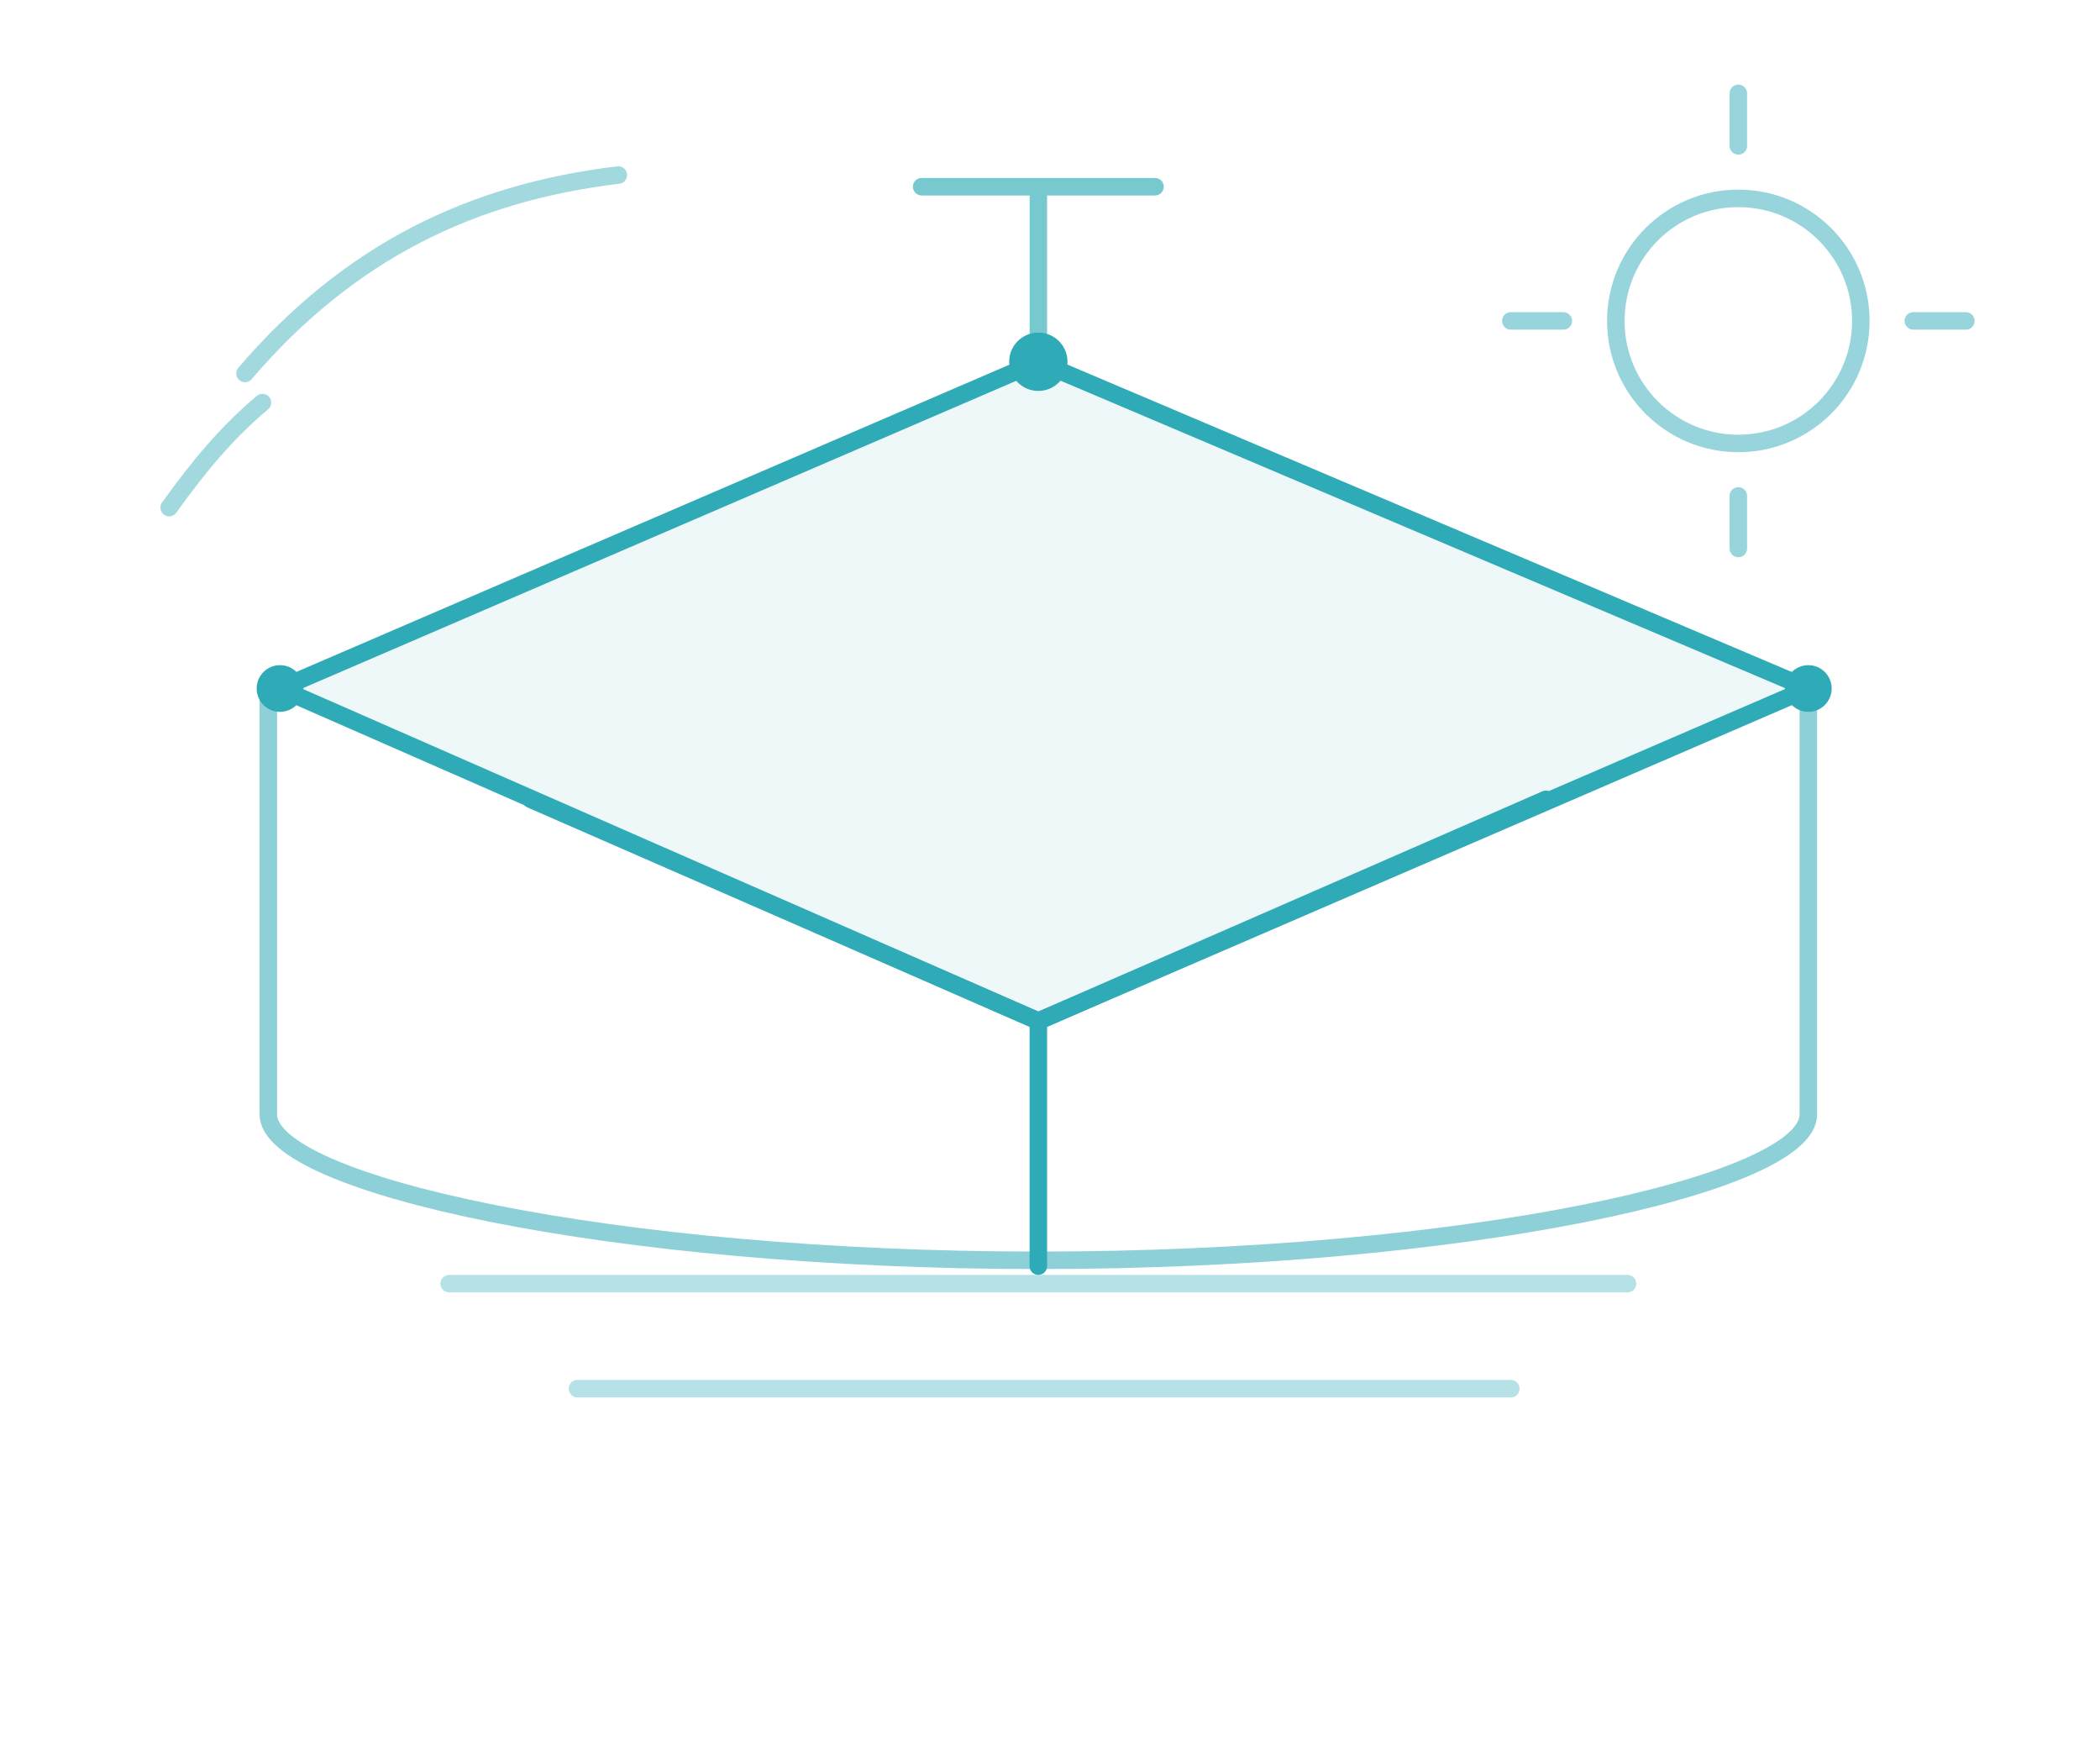
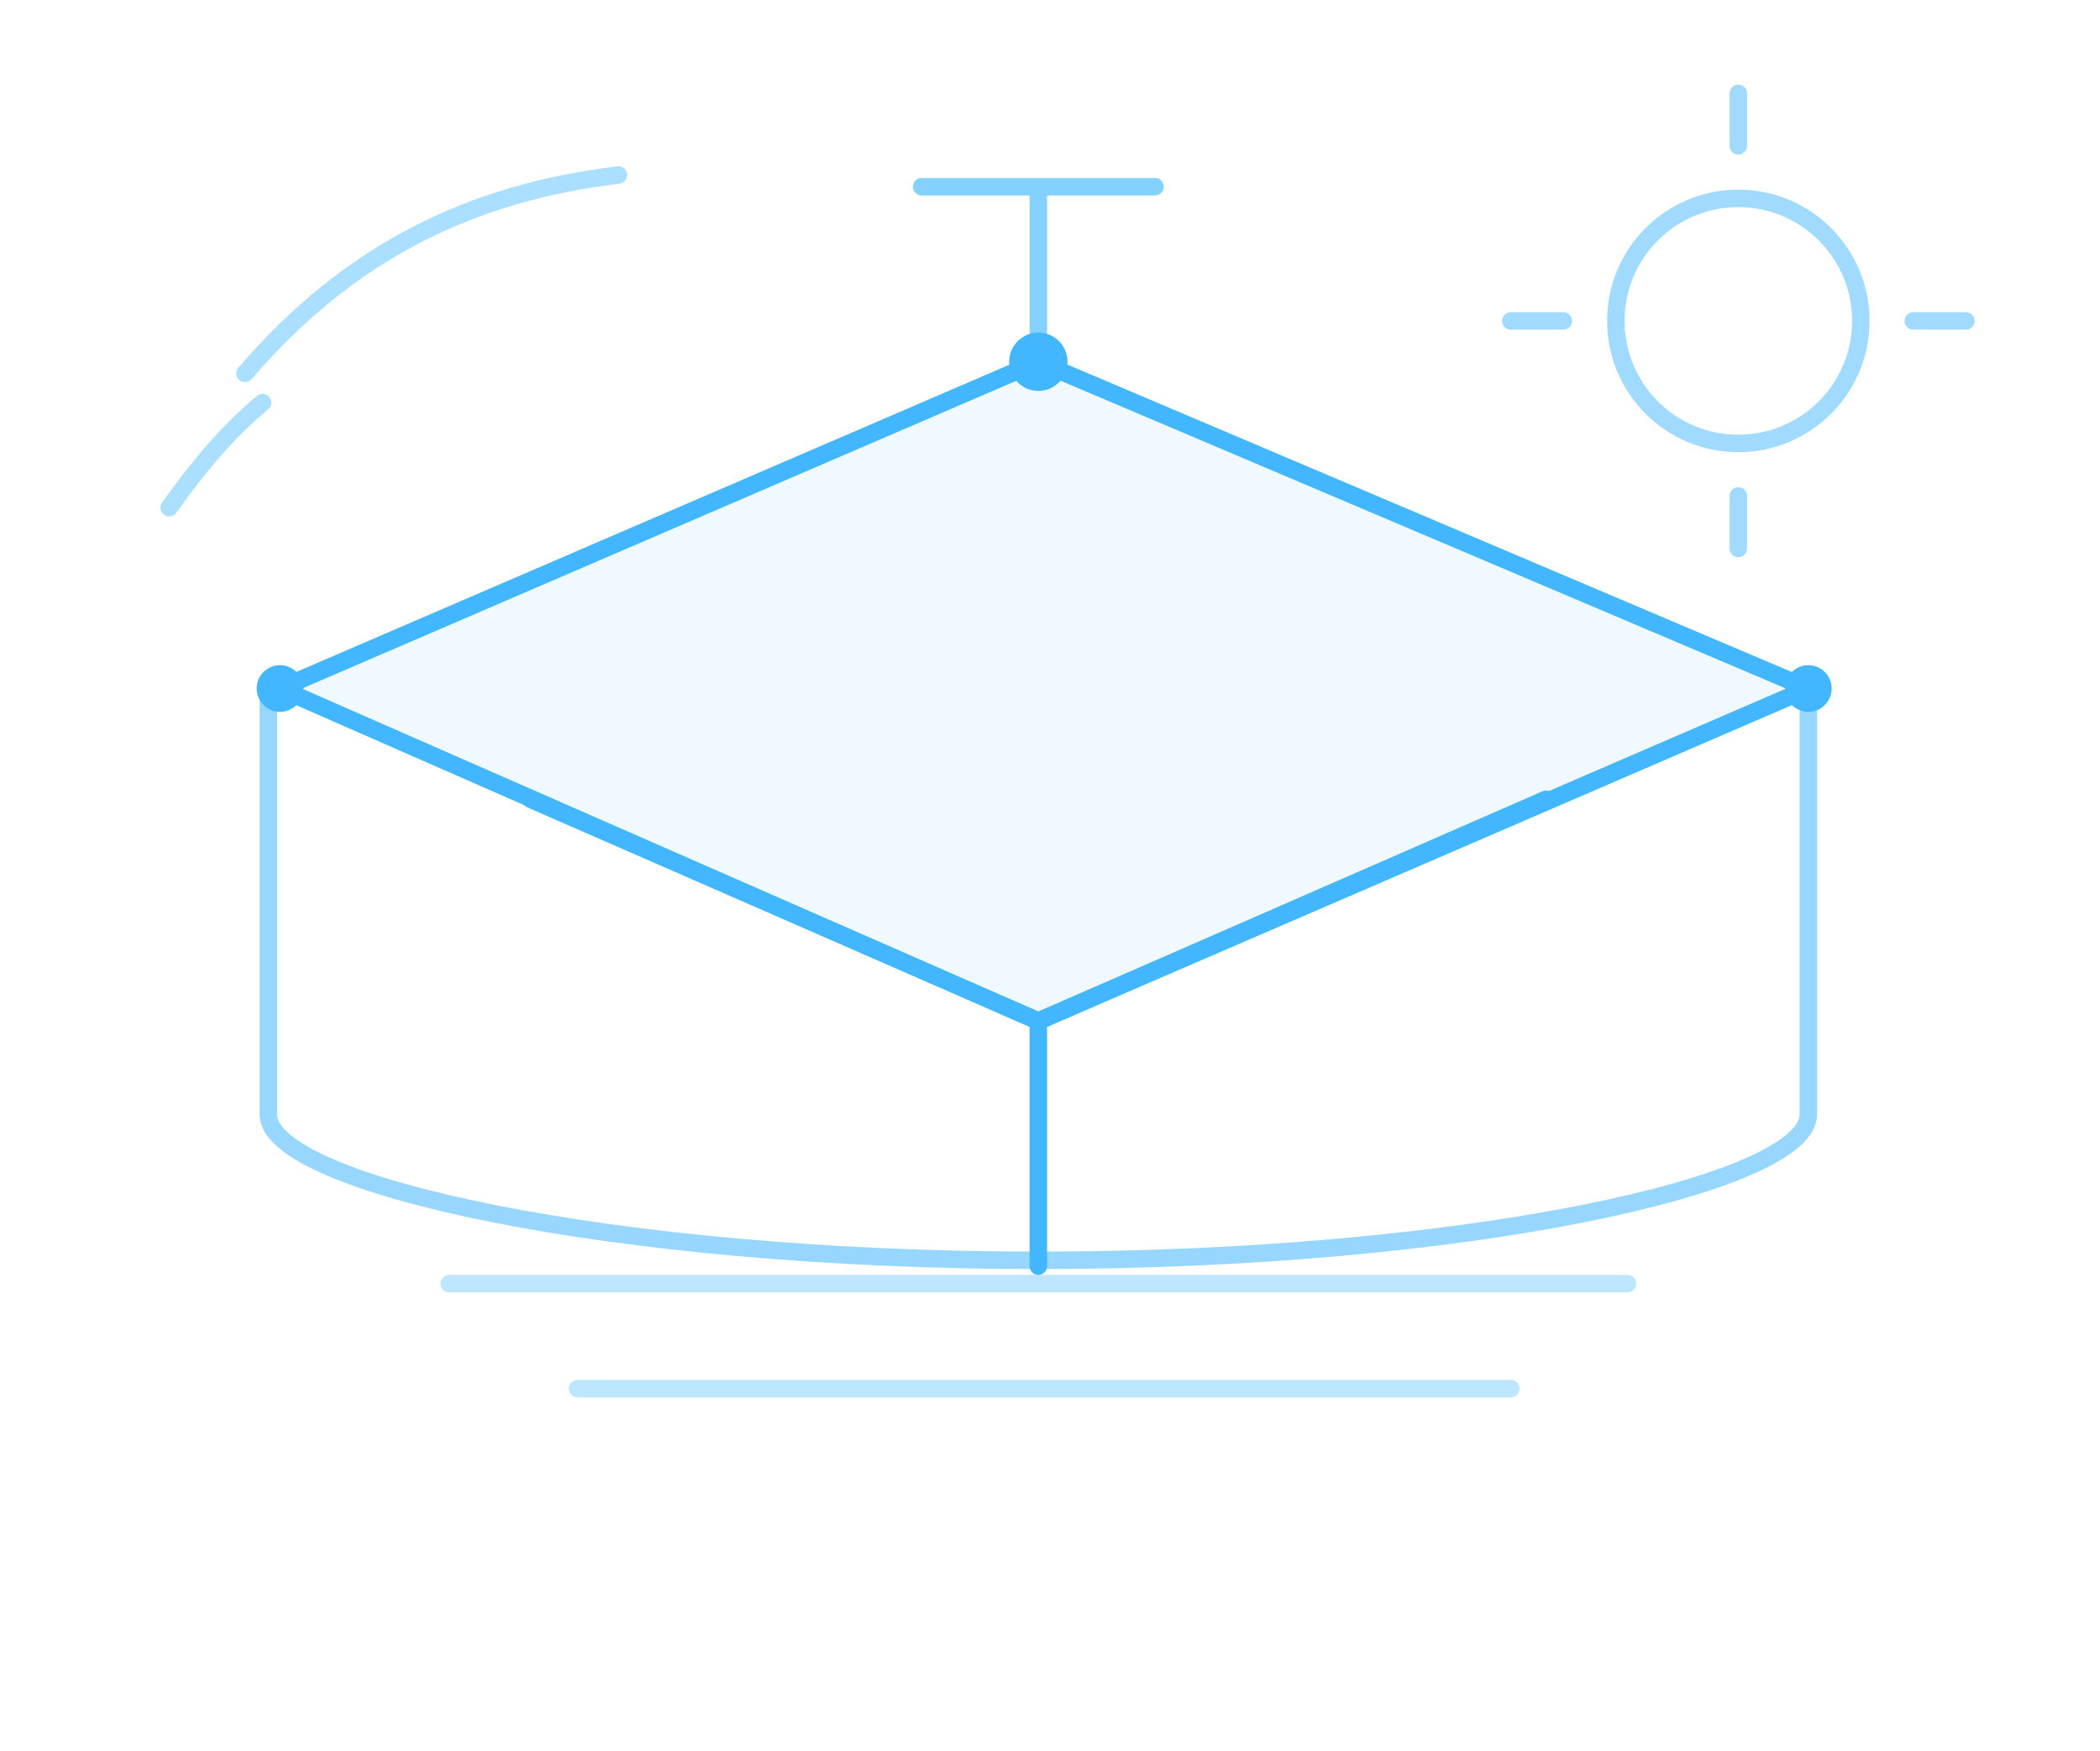
<svg xmlns="http://www.w3.org/2000/svg" viewBox="0 0 360 300" fill="none">
-   <g stroke="#2faab7" stroke-width="3" stroke-linecap="round" stroke-linejoin="round">
-     <path d="M48 118 178 62l132 56-132 57L48 118Z" fill="#2faab7" fill-opacity=".08" />
+   <g stroke="#42b7ff" stroke-width="3" stroke-linecap="round" stroke-linejoin="round">
+     <path d="M48 118 178 62l132 56-132 57L48 118Z" fill="#42b7ff" fill-opacity=".08" />
    <path d="m91 137 87 38 87-38M178 175v42" />
    <path d="M310 118v73c0 12-59 25-132 25S46 203 46 191v-73" opacity=".55" />
    <path d="M178 62V32m-20 0h40" opacity=".65" />
    <path d="M77 220h202M99 238h160" opacity=".35" />
    <circle cx="298" cy="55" r="21" opacity=".5" />
    <path d="M298 25v-9m0 78v-9m30-30h9m-78 0h9" opacity=".5" />
    <path d="M42 64c18-21 39-31 64-34M29 87c5-7 10-13 16-18" opacity=".45" />
  </g>
-   <g fill="#2faab7">
+   <g fill="#42b7ff">
    <circle cx="178" cy="62" r="5" />
    <circle cx="310" cy="118" r="4" />
    <circle cx="48" cy="118" r="4" />
  </g>
</svg>
